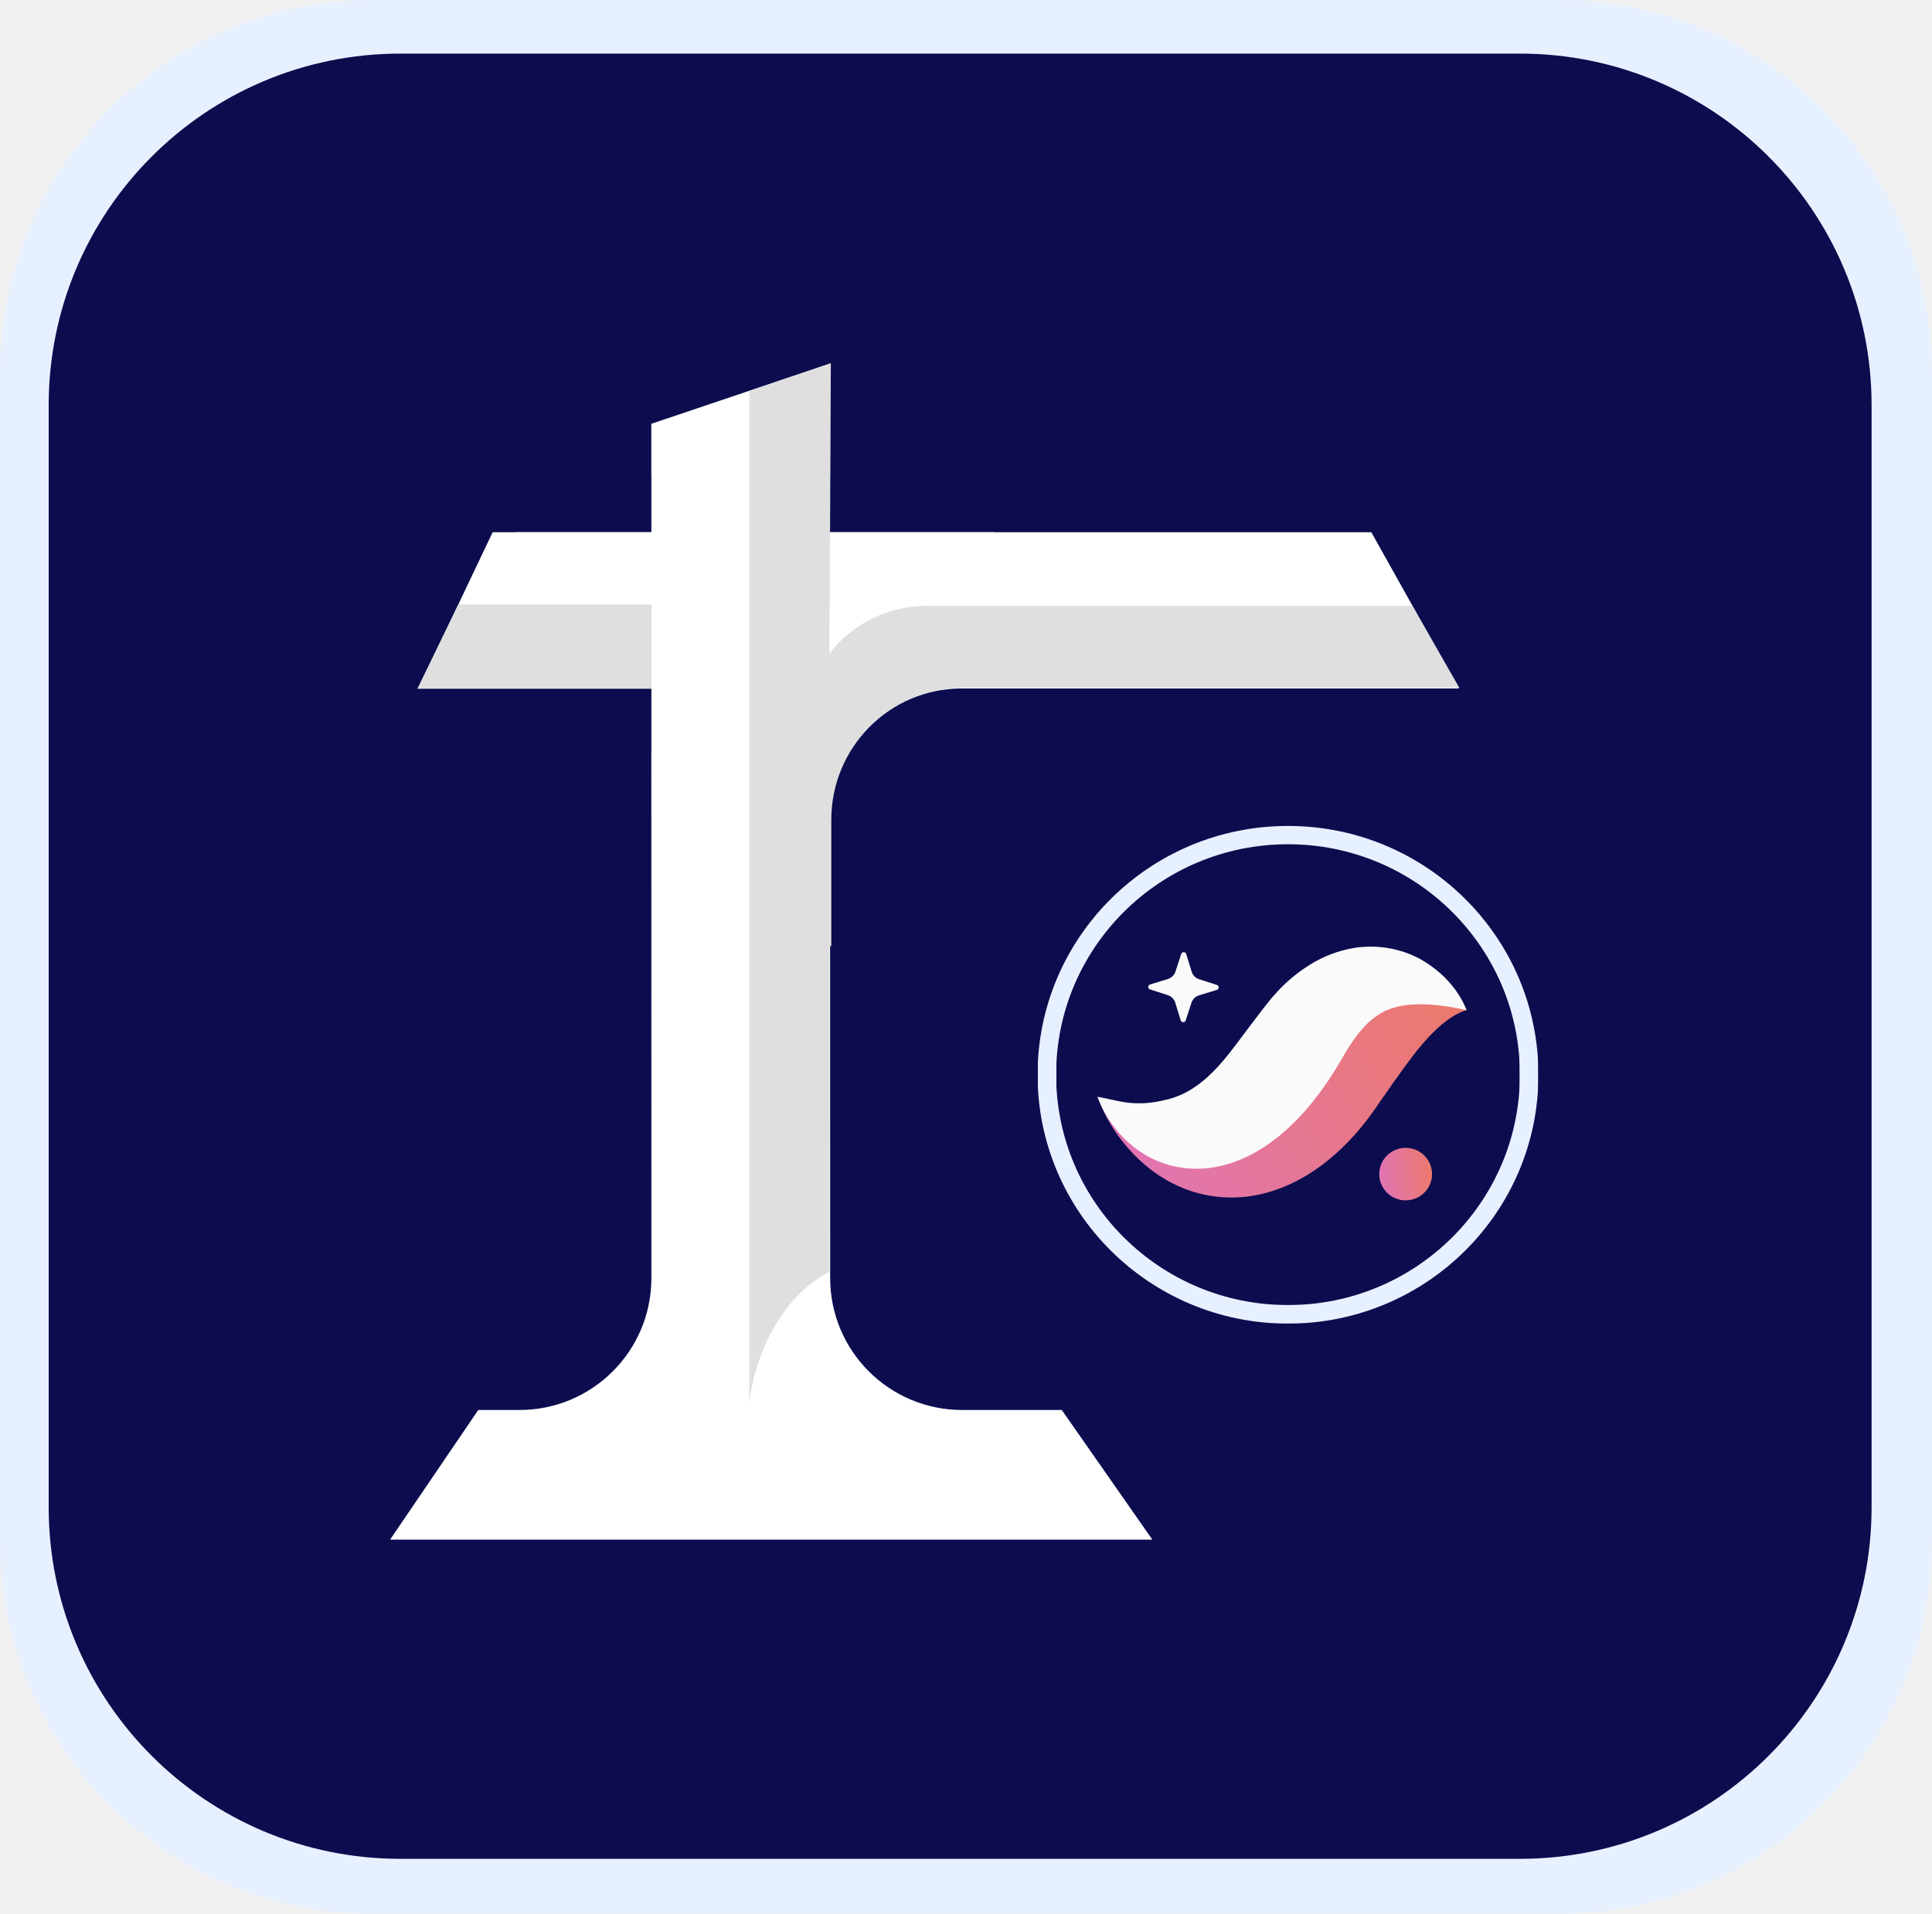
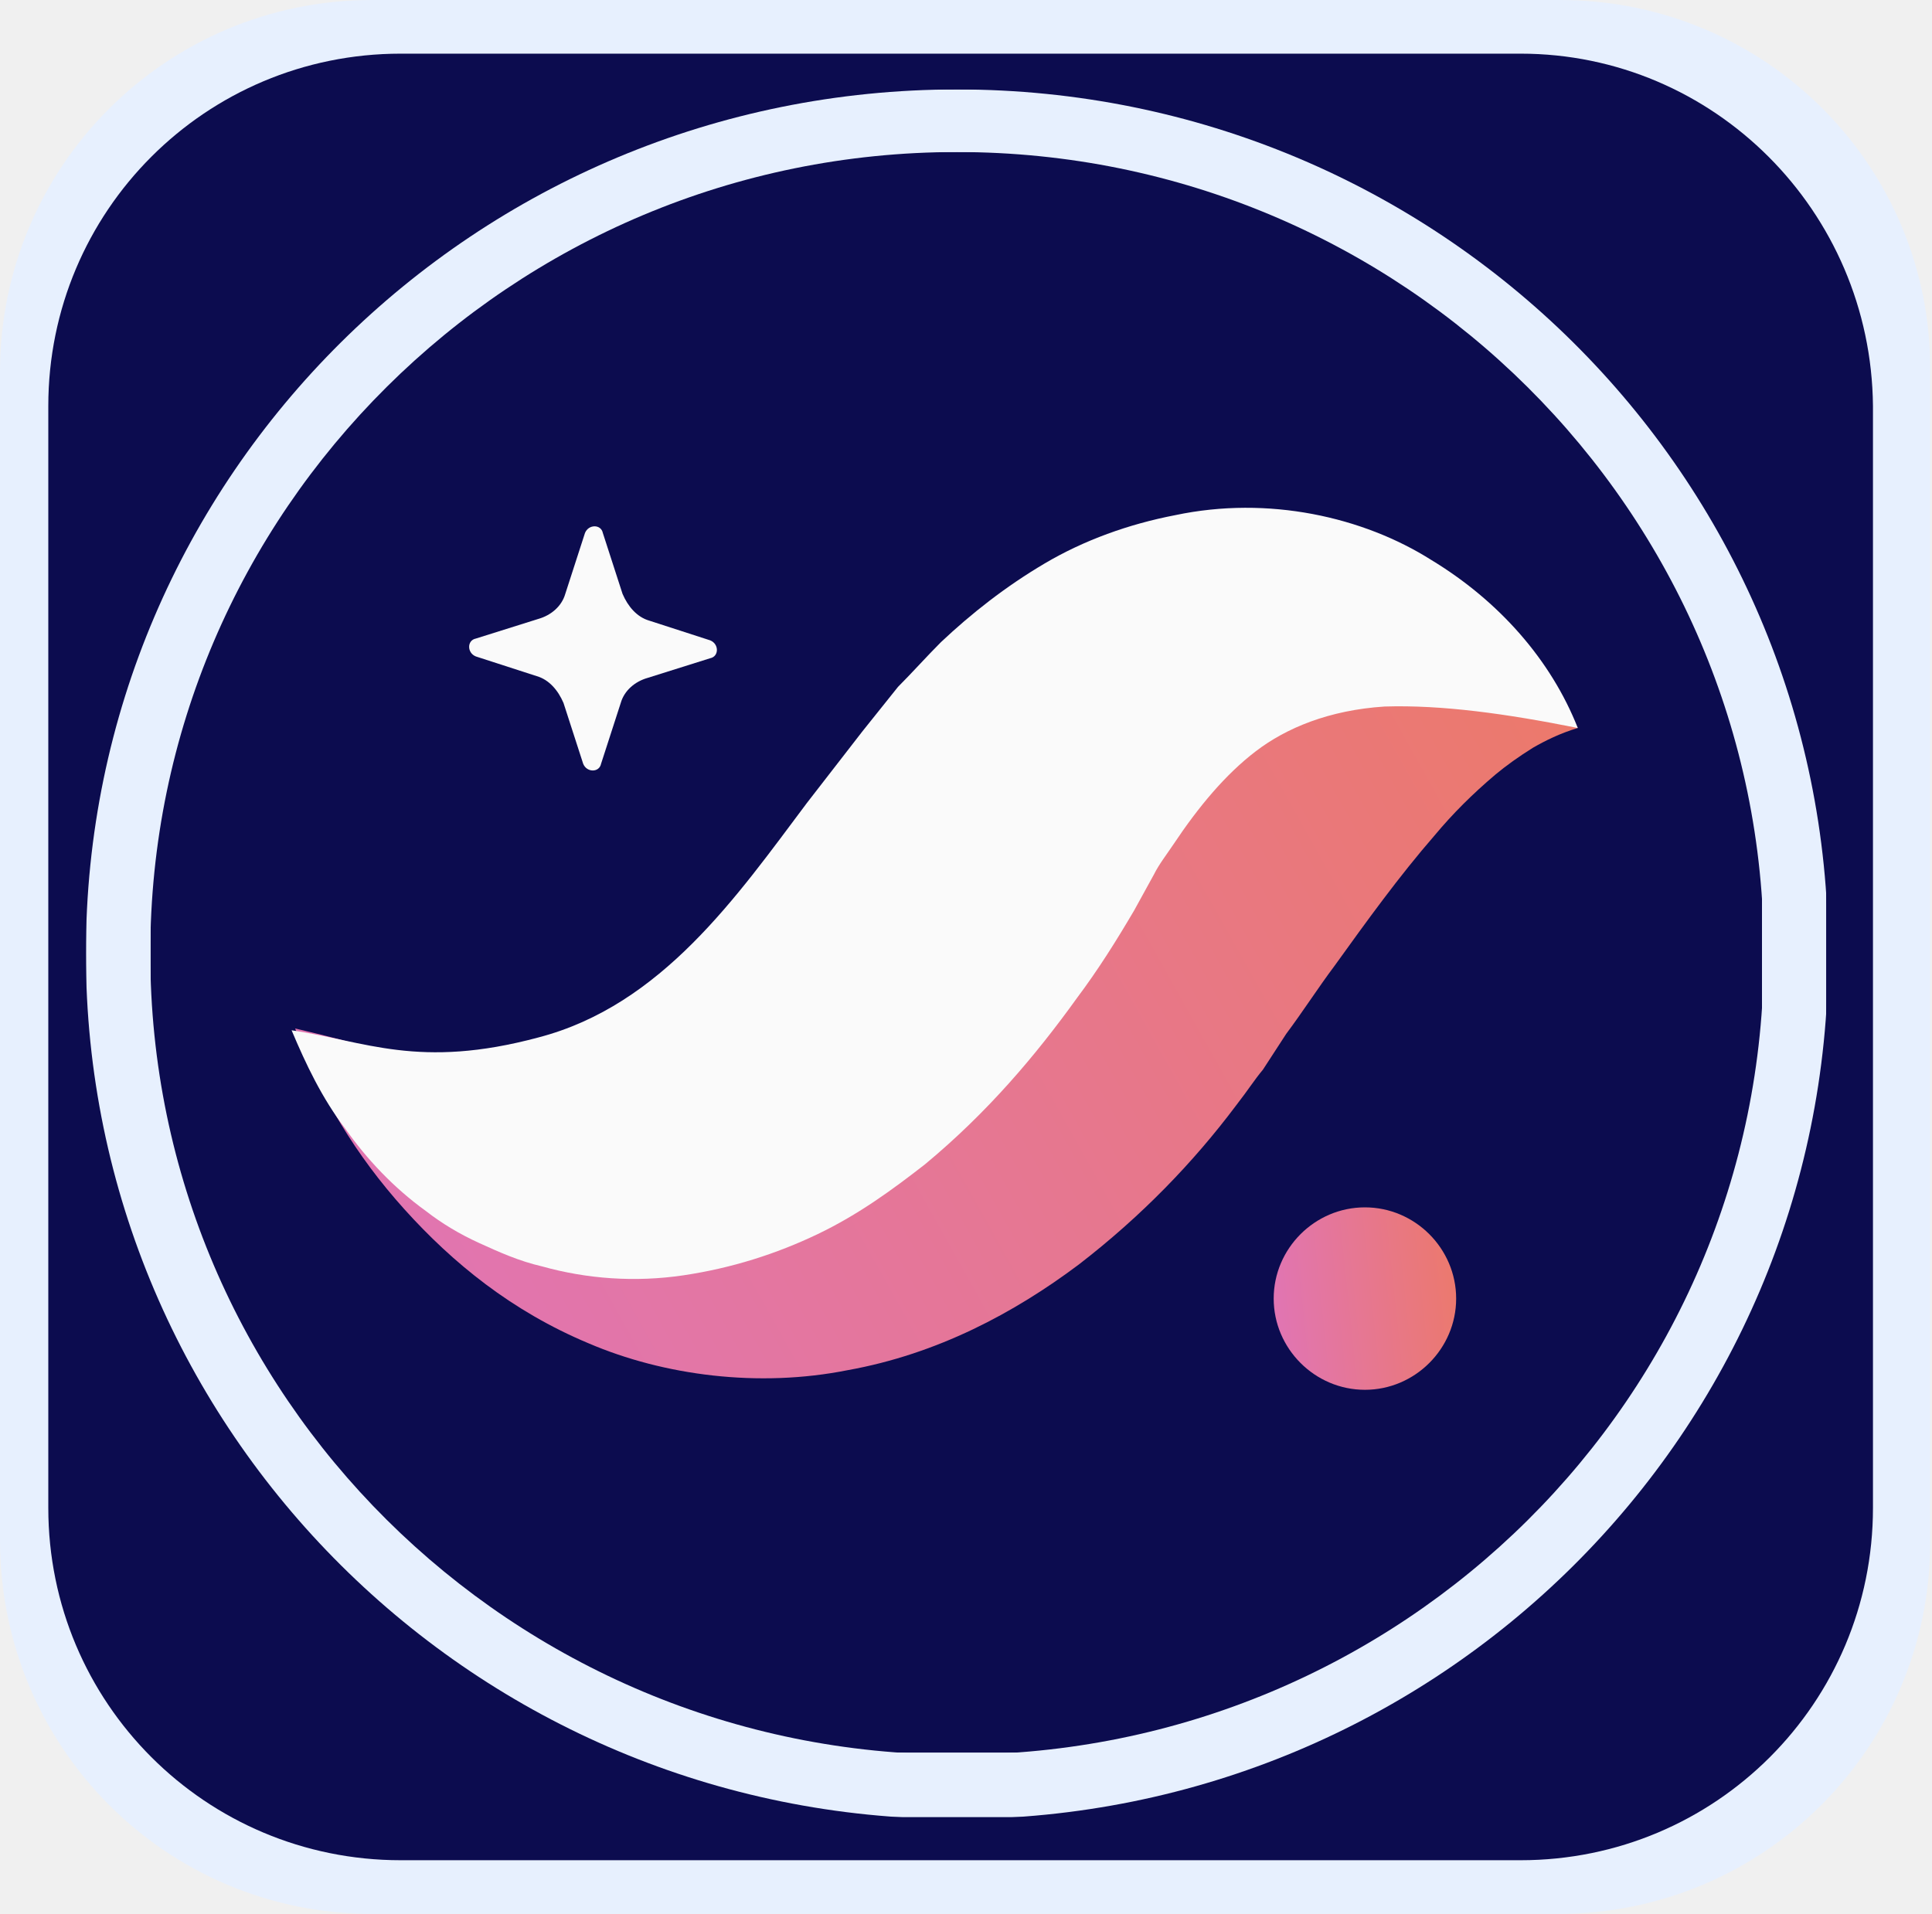
- <svg xmlns="http://www.w3.org/2000/svg" width="108" height="107" viewBox="0 0 108 107" fill="none">
-   <path d="M87.163 0H20.837C9.329 0 0 9.332 0 20.844V86.156C0 97.668 9.329 107 20.837 107H87.163C98.671 107 108 97.668 108 86.156V20.844C108 9.332 98.671 0 87.163 0Z" fill="#E7F0FE" />
-   <g clip-path="url(#clip0_2003_31)">
-     <path d="M84.963 2.997H22.383C11.525 2.997 2.722 11.799 2.722 22.658V84.261C2.722 95.12 11.525 103.922 22.383 103.922H84.963C95.821 103.922 104.623 95.12 104.623 84.261V22.658C104.623 11.799 95.821 2.997 84.963 2.997Z" fill="#0C0C4F" />
-     <path d="M36.409 23.693V26.613H36.413L36.412 29.747H28.809V29.757H27.538L23.384 38.491H36.413V41.972H36.409L36.413 71.455C36.413 75.527 33.113 78.828 29.041 78.828H26.735L21.806 86.077H64.417L59.354 78.828H53.779C49.708 78.828 46.407 75.527 46.407 71.455L46.402 45.665C46.507 41.708 49.73 38.527 53.705 38.491H81.548L76.658 29.757H55.602V29.747L46.399 29.747L46.399 26.613H46.402V20.325L36.409 23.693Z" fill="white" />
-     <path d="M41.882 21.852V78.55C41.973 76.964 43.047 72.855 46.365 71.103V52.867L46.47 52.9V45.831C46.47 41.759 49.771 38.458 53.843 38.458H81.581L78.951 33.866H51.908C48.129 33.866 46.365 36.556 46.365 36.556L46.444 20.307L41.882 21.852Z" fill="#DFDFDF" />
-     <path d="M25.622 33.793L23.329 38.508H36.425V33.793H25.622Z" fill="#DFDFDF" />
-     <g clip-path="url(#clip1_2003_31)">
-       <mask id="mask0_2003_31" style="mask-type:luminance" maskUnits="userSpaceOnUse" x="58" y="46" width="28" height="28">
-         <path d="M86 46H58V74H86V46Z" fill="white" />
-       </mask>
-       <g mask="url(#mask0_2003_31)">
-         <path fill-rule="evenodd" clip-rule="evenodd" d="M58 60.088C58 67.771 64.268 74 72 74C79.732 74 86 67.771 86 60.088C86 52.405 79.732 46.176 72 46.176C64.268 46.176 58 52.405 58 60.088Z" fill="#E7F0FE" />
-       </g>
-       <g clip-path="url(#clip2_2003_31)">
-         <mask id="mask1_2003_31" style="mask-type:luminance" maskUnits="userSpaceOnUse" x="59" y="47" width="26" height="26">
-           <path d="M84.963 47.037H59.037V72.963H84.963V47.037Z" fill="white" />
-         </mask>
-         <g mask="url(#mask1_2003_31)">
-           <path fill-rule="evenodd" clip-rule="evenodd" d="M59.037 60.081C59.037 67.196 64.841 72.963 72 72.963C79.159 72.963 84.963 67.196 84.963 60.081C84.963 52.967 79.159 47.2 72 47.2C64.841 47.2 59.037 52.967 59.037 60.081Z" fill="#0C0C4F" />
-           <path fill-rule="evenodd" clip-rule="evenodd" d="M66.282 57.046L66.602 56.064C66.667 55.864 66.826 55.708 67.028 55.647L68.021 55.343C68.159 55.302 68.16 55.109 68.023 55.065L67.034 54.747C66.834 54.682 66.677 54.525 66.615 54.324L66.31 53.337C66.268 53.201 66.074 53.199 66.03 53.335L65.71 54.317C65.645 54.517 65.486 54.672 65.284 54.734L64.291 55.037C64.153 55.079 64.152 55.272 64.289 55.316L65.278 55.634C65.478 55.698 65.635 55.856 65.697 56.057L66.002 57.044C66.044 57.18 66.238 57.182 66.282 57.046Z" fill="#FAFAFA" />
-           <path fill-rule="evenodd" clip-rule="evenodd" d="M81.985 56.474C81.575 56.019 80.936 55.763 80.315 55.658C79.688 55.557 79.032 55.566 78.413 55.675C77.162 55.886 76.025 56.401 75.034 57.036C74.519 57.347 74.08 57.708 73.625 58.075C73.406 58.261 73.206 58.459 72.998 58.654L72.43 59.216C71.812 59.858 71.203 60.442 70.614 60.927C70.022 61.409 69.469 61.775 68.924 62.031C68.379 62.288 67.796 62.439 67.037 62.464C66.284 62.49 65.393 62.355 64.44 62.132C63.482 61.91 62.475 61.594 61.351 61.322C61.743 62.403 62.334 63.359 63.093 64.232C63.86 65.091 64.818 65.873 66.049 66.388C67.262 66.914 68.787 67.103 70.212 66.818C71.642 66.544 72.896 65.887 73.91 65.127C74.926 64.359 75.749 63.484 76.442 62.575C76.633 62.324 76.734 62.183 76.873 61.987L77.256 61.424C77.522 61.075 77.764 60.678 78.027 60.333C78.543 59.61 79.052 58.887 79.644 58.222C79.941 57.884 80.255 57.562 80.626 57.251C80.811 57.1 81.01 56.952 81.231 56.818C81.456 56.674 81.693 56.561 81.985 56.474Z" fill="url(#paint0_linear_2003_31)" />
-           <path fill-rule="evenodd" clip-rule="evenodd" d="M81.985 56.475C81.545 55.372 80.727 54.443 79.629 53.758C78.538 53.08 77.022 52.734 75.52 53.029C74.778 53.171 74.06 53.446 73.429 53.812C72.801 54.176 72.238 54.614 71.751 55.084C71.508 55.32 71.287 55.566 71.068 55.814L70.5 56.534L69.622 57.693C68.503 59.184 67.297 60.932 65.32 61.45C63.378 61.958 62.536 61.508 61.351 61.322C61.568 61.878 61.836 62.418 62.2 62.893C62.557 63.377 62.979 63.832 63.503 64.222C63.768 64.41 64.048 64.595 64.359 64.751C64.668 64.903 65.002 65.036 65.358 65.137C66.066 65.33 66.863 65.397 67.635 65.293C68.407 65.191 69.146 64.948 69.791 64.625C70.441 64.305 71.007 63.915 71.513 63.504C72.518 62.675 73.3 61.758 73.96 60.831C74.293 60.368 74.594 59.896 74.873 59.424L75.201 58.862C75.302 58.698 75.403 58.533 75.506 58.379C75.922 57.761 76.329 57.264 76.823 56.892C77.31 56.511 77.989 56.228 78.895 56.163C79.798 56.096 80.84 56.219 81.985 56.475Z" fill="#FAFAFA" />
-           <path fill-rule="evenodd" clip-rule="evenodd" d="M77.1 65.641C77.1 66.451 77.762 67.109 78.577 67.109C79.392 67.109 80.053 66.451 80.053 65.641C80.053 64.831 79.392 64.174 78.577 64.174C77.762 64.174 77.1 64.831 77.1 65.641Z" fill="url(#paint1_linear_2003_31)" />
+ <svg xmlns="http://www.w3.org/2000/svg" xmlns:xlink="http://www.w3.org/1999/xlink" version="1.1" id="Layer_1" x="0px" y="0px" viewBox="0 0 108 107" style="enable-background:new 0 0 108 107;" xml:space="preserve">
+   <style type="text/css">
+ 	.st0{fill:#E7F0FE;}
+ 	.st1{clip-path:url(#SVGID_00000142139176213357580930000018117876856959577230_);}
+ 	.st2{fill:#0C0C4F;}
+ 	.st3{clip-path:url(#SVGID_00000001625959997485485350000006734208133690046081_);}
+ 	.st4{fill:#FFFFFF;filter:url(#Adobe_OpacityMaskFilter);}
+ 	.st5{mask:url(#mask0_2003_31_00000007422103582585321100000015319506654495352192_);}
+ 	.st6{fill-rule:evenodd;clip-rule:evenodd;fill:#E7F0FE;}
+ 	.st7{clip-path:url(#SVGID_00000095334864213461401050000005762912363251718282_);}
+ 	.st8{fill:#FFFFFF;filter:url(#Adobe_OpacityMaskFilter_00000056416344841338448150000014538864842630816402_);}
+ 	.st9{mask:url(#mask1_2003_31_00000100380007073611665560000004593094334034235310_);}
+ 	.st10{fill-rule:evenodd;clip-rule:evenodd;fill:#0C0C4F;}
+ 	.st11{fill-rule:evenodd;clip-rule:evenodd;fill:#FAFAFA;}
+ 	.st12{fill-rule:evenodd;clip-rule:evenodd;fill:url(#SVGID_00000129888897037735743390000000071299410680976039_);}
+ 	.st13{fill-rule:evenodd;clip-rule:evenodd;fill:url(#SVGID_00000085215893257511065940000006734158129533394060_);}
+ </style>
+   <path class="st0" d="M87.2,0H20.8C9.3,0,0,9.3,0,20.8v65.3C0,97.7,9.3,107,20.8,107h66.3c11.5,0,20.8-9.3,20.8-20.8V20.8  C108,9.3,98.7,0,87.2,0z" />
+   <g>
+     <defs>
+       <rect id="SVGID_1_" x="2" y="2" width="103" height="102" />
+     </defs>
+     <clipPath id="SVGID_00000114043646634585786280000005203641494763237040_">
+       <use xlink:href="#SVGID_1_" style="overflow:visible;" />
+     </clipPath>
+     <g style="clip-path:url(#SVGID_00000114043646634585786280000005203641494763237040_);">
+       <path class="st2" d="M85,3H22.4C11.5,3,2.7,11.8,2.7,22.7v61.6c0,10.9,8.8,19.7,19.7,19.7H85c10.9,0,19.7-8.8,19.7-19.7V22.7    C104.6,11.8,95.8,3,85,3z" />
+       <g>
+         <defs>
+           <rect id="SVGID_00000145033758404939372460000005897941298353705137_" x="4.8" y="4.3" width="97.3" height="97.3" />
+         </defs>
+         <clipPath id="SVGID_00000177451747577347693580000016087121613904523186_">
+           <use xlink:href="#SVGID_00000145033758404939372460000005897941298353705137_" style="overflow:visible;" />
+         </clipPath>
+         <g style="clip-path:url(#SVGID_00000177451747577347693580000016087121613904523186_);">
+           <defs>
+             <filter id="Adobe_OpacityMaskFilter" filterUnits="userSpaceOnUse" x="4.8" y="5" width="97.3" height="96.7">
+               <feColorMatrix type="matrix" values="1 0 0 0 0  0 1 0 0 0  0 0 1 0 0  0 0 0 1 0" />
+             </filter>
+           </defs>
+           <mask maskUnits="userSpaceOnUse" x="4.8" y="5" width="97.3" height="96.7" id="mask0_2003_31_00000007422103582585321100000015319506654495352192_">
+             <path class="st4" d="M102.2,4.3H4.8v97.3h97.3V4.3z" />
+           </mask>
+           <g class="st5">
+             <path class="st6" d="M4.8,53.3c0,26.7,21.8,48.4,48.7,48.4s48.7-21.6,48.7-48.4C102.2,26.6,80.4,5,53.5,5S4.8,26.6,4.8,53.3z" />
+           </g>
+           <g>
+             <defs>
+               <rect id="SVGID_00000065033680834198955710000011963383612272601733_" x="8.4" y="7.9" width="90.1" height="90.1" />
+             </defs>
+             <clipPath id="SVGID_00000011713183157973705230000011880918918514713755_">
+               <use xlink:href="#SVGID_00000065033680834198955710000011963383612272601733_" style="overflow:visible;" />
+             </clipPath>
+             <g style="clip-path:url(#SVGID_00000011713183157973705230000011880918918514713755_);">
+               <defs>
+                 <filter id="Adobe_OpacityMaskFilter_00000117639405892689722000000017410886156354374284_" filterUnits="userSpaceOnUse" x="8.4" y="8.5" width="90.1" height="89.5">
+                   <feColorMatrix type="matrix" values="1 0 0 0 0  0 1 0 0 0  0 0 1 0 0  0 0 0 1 0" />
+                 </filter>
+               </defs>
+               <mask maskUnits="userSpaceOnUse" x="8.4" y="8.5" width="90.1" height="89.5" id="mask1_2003_31_00000100380007073611665560000004593094334034235310_">
+                 <path style="fill:#FFFFFF;filter:url(#Adobe_OpacityMaskFilter_00000117639405892689722000000017410886156354374284_);" d="         M98.6,7.9H8.4v90.1h90.1V7.9z" />
+               </mask>
+               <g class="st9">
+                 <path class="st10" d="M8.4,53.3c0,24.7,20.2,44.8,45.1,44.8s45.1-20,45.1-44.8c0-24.7-20.2-44.8-45.1-44.8S8.4,28.6,8.4,53.3         z" />
+                 <path class="st11" d="M33.6,42.7l1.1-3.4c0.2-0.7,0.8-1.2,1.5-1.4l3.5-1.1c0.5-0.1,0.5-0.8,0-1l-3.4-1.1         c-0.7-0.2-1.2-0.8-1.5-1.5l-1.1-3.4c-0.1-0.5-0.8-0.5-1,0l-1.1,3.4c-0.2,0.7-0.8,1.2-1.5,1.4l-3.5,1.1c-0.5,0.1-0.5,0.8,0,1         l3.4,1.1c0.7,0.2,1.2,0.8,1.5,1.5l1.1,3.4C32.8,43.2,33.5,43.2,33.6,42.7z" />
+                 <linearGradient id="SVGID_00000158028628936004092870000008909505159662164912_" gradientUnits="userSpaceOnUse" x1="86.672" y1="70.651" x2="23.743" y2="35.464" gradientTransform="matrix(1 0 0 -1 0 108)">
+                   <stop offset="0" style="stop-color:#EC796B" />
+                   <stop offset="1" style="stop-color:#E175B1" />
+                 </linearGradient>
+                 <path style="fill-rule:evenodd;clip-rule:evenodd;fill:url(#SVGID_00000158028628936004092870000008909505159662164912_);" d="         M88.2,40.7c-1.4-1.6-3.6-2.5-5.8-2.8c-2.2-0.4-4.5-0.3-6.6,0.1c-4.3,0.7-8.3,2.5-11.7,4.7c-1.8,1.1-3.3,2.3-4.9,3.6         c-0.8,0.6-1.5,1.3-2.2,2l-2,2c-2.1,2.2-4.3,4.3-6.3,5.9c-2.1,1.7-4,2.9-5.9,3.8c-1.9,0.9-3.9,1.4-6.6,1.5         c-2.6,0.1-5.7-0.4-9-1.2c-3.3-0.8-6.8-1.9-10.7-2.8c1.4,3.8,3.4,7.1,6.1,10.1c2.7,3,6,5.7,10.3,7.5c4.2,1.8,9.5,2.5,14.5,1.5         c5-0.9,9.3-3.2,12.9-5.9c3.5-2.7,6.4-5.7,8.8-8.9c0.7-0.9,1-1.4,1.5-2l1.3-2c0.9-1.2,1.8-2.6,2.7-3.8c1.8-2.5,3.6-5,5.6-7.3         c1-1.2,2.1-2.3,3.4-3.4c0.6-0.5,1.3-1,2.1-1.5C86.4,41.4,87.2,41,88.2,40.7z" />
+                 <path class="st11" d="M88.2,40.7c-1.5-3.8-4.4-7.1-8.2-9.4c-3.8-2.4-9.1-3.6-14.3-2.5c-2.6,0.5-5.1,1.4-7.3,2.7         c-2.2,1.3-4.1,2.8-5.8,4.4c-0.8,0.8-1.6,1.7-2.4,2.5l-2,2.5l-3.1,4c-3.9,5.2-8.1,11.3-15,13.1c-6.7,1.8-9.7,0.2-13.8-0.4         c0.8,1.9,1.7,3.8,3,5.5c1.2,1.7,2.7,3.3,4.5,4.6c0.9,0.7,1.9,1.3,3,1.8c1.1,0.5,2.2,1,3.5,1.3c2.5,0.7,5.2,0.9,7.9,0.5         c2.7-0.4,5.2-1.2,7.5-2.3c2.3-1.1,4.2-2.5,6-3.9c3.5-2.9,6.2-6.1,8.5-9.3c1.2-1.6,2.2-3.2,3.2-4.9l1.1-2         c0.3-0.6,0.7-1.1,1.1-1.7c1.4-2.1,2.9-3.9,4.6-5.2c1.7-1.3,4.1-2.3,7.2-2.5C80.6,39.4,84.2,39.9,88.2,40.7z" />
+                 <linearGradient id="SVGID_00000079469567934662704120000005266745124484184511_" gradientUnits="userSpaceOnUse" x1="81.804" y1="35.974" x2="71.539" y2="34.882" gradientTransform="matrix(1 0 0 -1 0 108)">
+                   <stop offset="0" style="stop-color:#EC796B" />
+                   <stop offset="1" style="stop-color:#E175B1" />
+                 </linearGradient>
+                 <path style="fill-rule:evenodd;clip-rule:evenodd;fill:url(#SVGID_00000079469567934662704120000005266745124484184511_);" d="         M71.2,72.6c0,2.8,2.3,5.1,5.1,5.1c2.8,0,5.1-2.3,5.1-5.1c0-2.8-2.3-5.1-5.1-5.1C73.5,67.5,71.2,69.8,71.2,72.6z" />
+               </g>
+             </g>
+           </g>
        </g>
      </g>
    </g>
  </g>
-   <defs>
-     <linearGradient id="paint0_linear_2003_31" x1="81.875" y1="56.087" x2="63.768" y2="66.211" gradientUnits="userSpaceOnUse">
-       <stop stop-color="#EC796B" />
-       <stop offset="1" stop-color="#E175B1" />
-     </linearGradient>
-     <linearGradient id="paint1_linear_2003_31" x1="80.052" y1="64.612" x2="77.099" y2="64.926" gradientUnits="userSpaceOnUse">
-       <stop stop-color="#EC796B" />
-       <stop offset="1" stop-color="#E175B1" />
-     </linearGradient>
-     <clipPath id="clip0_2003_31">
-       <rect width="103" height="102" fill="white" transform="translate(2 2)" />
-     </clipPath>
-     <clipPath id="clip1_2003_31">
-       <rect width="28" height="28" fill="white" transform="translate(58 46)" />
-     </clipPath>
-     <clipPath id="clip2_2003_31">
-       <rect width="25.926" height="25.926" fill="white" transform="translate(59.037 47.037)" />
-     </clipPath>
-   </defs>
</svg>
